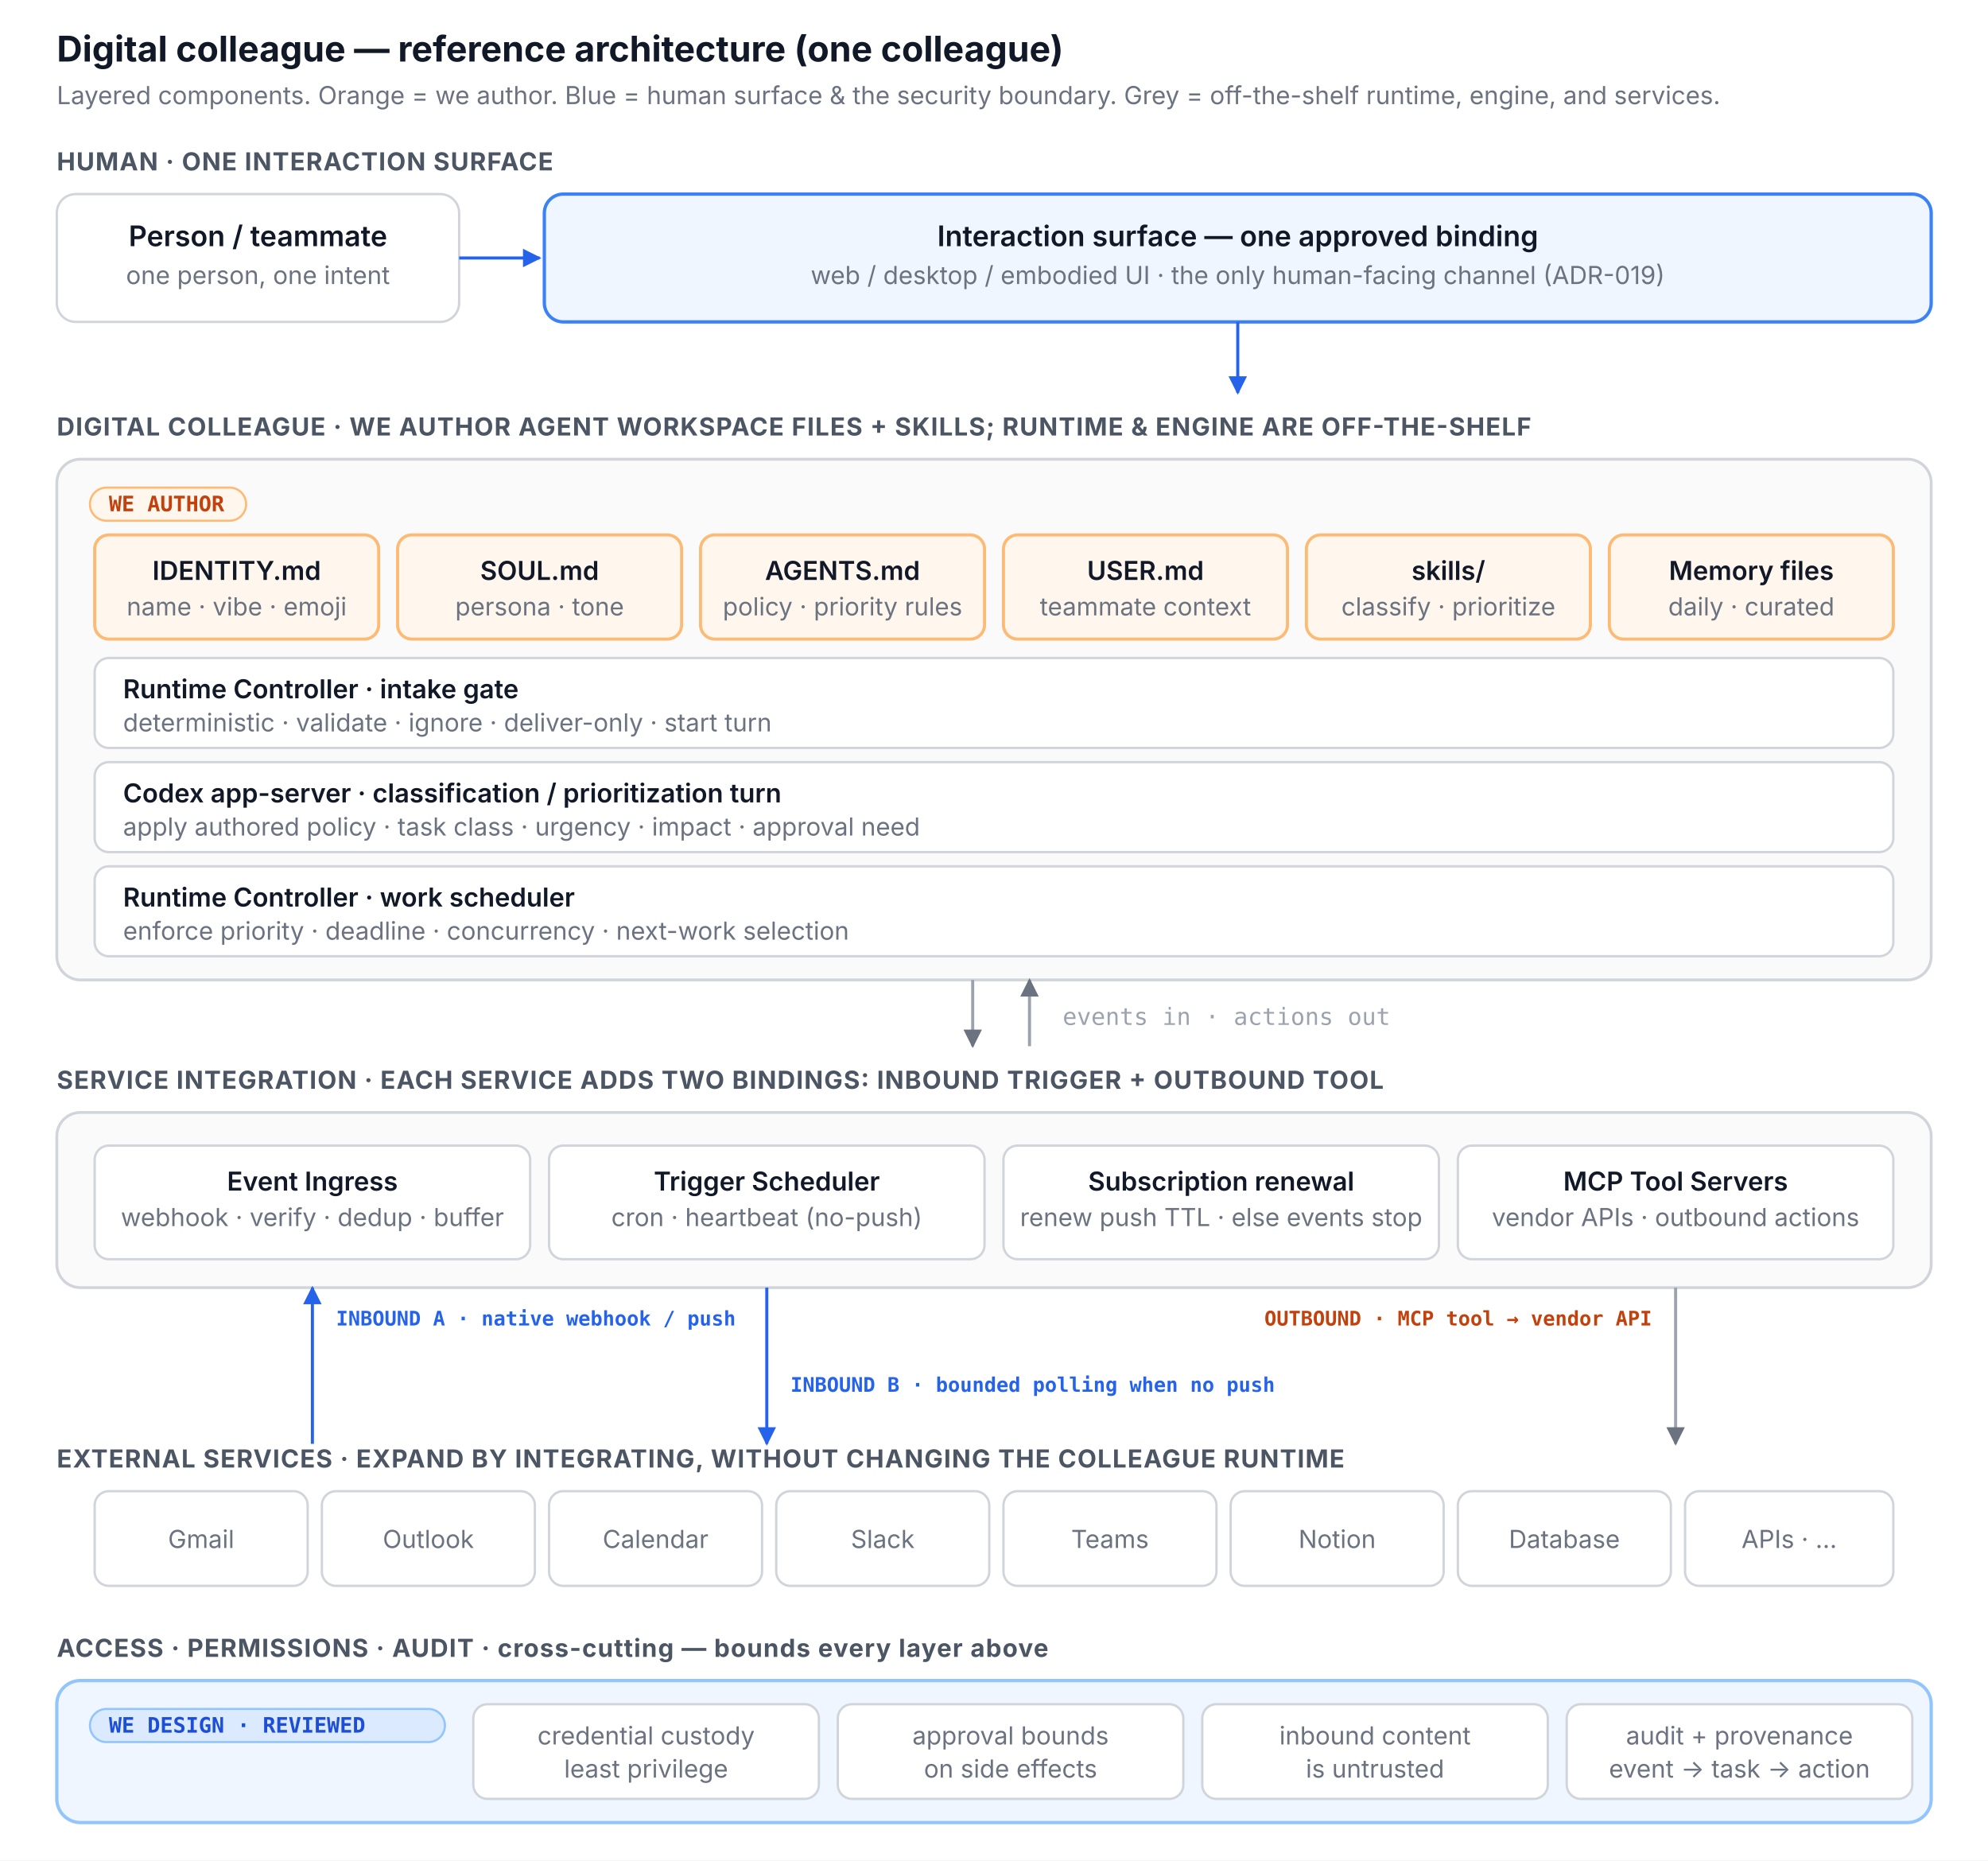
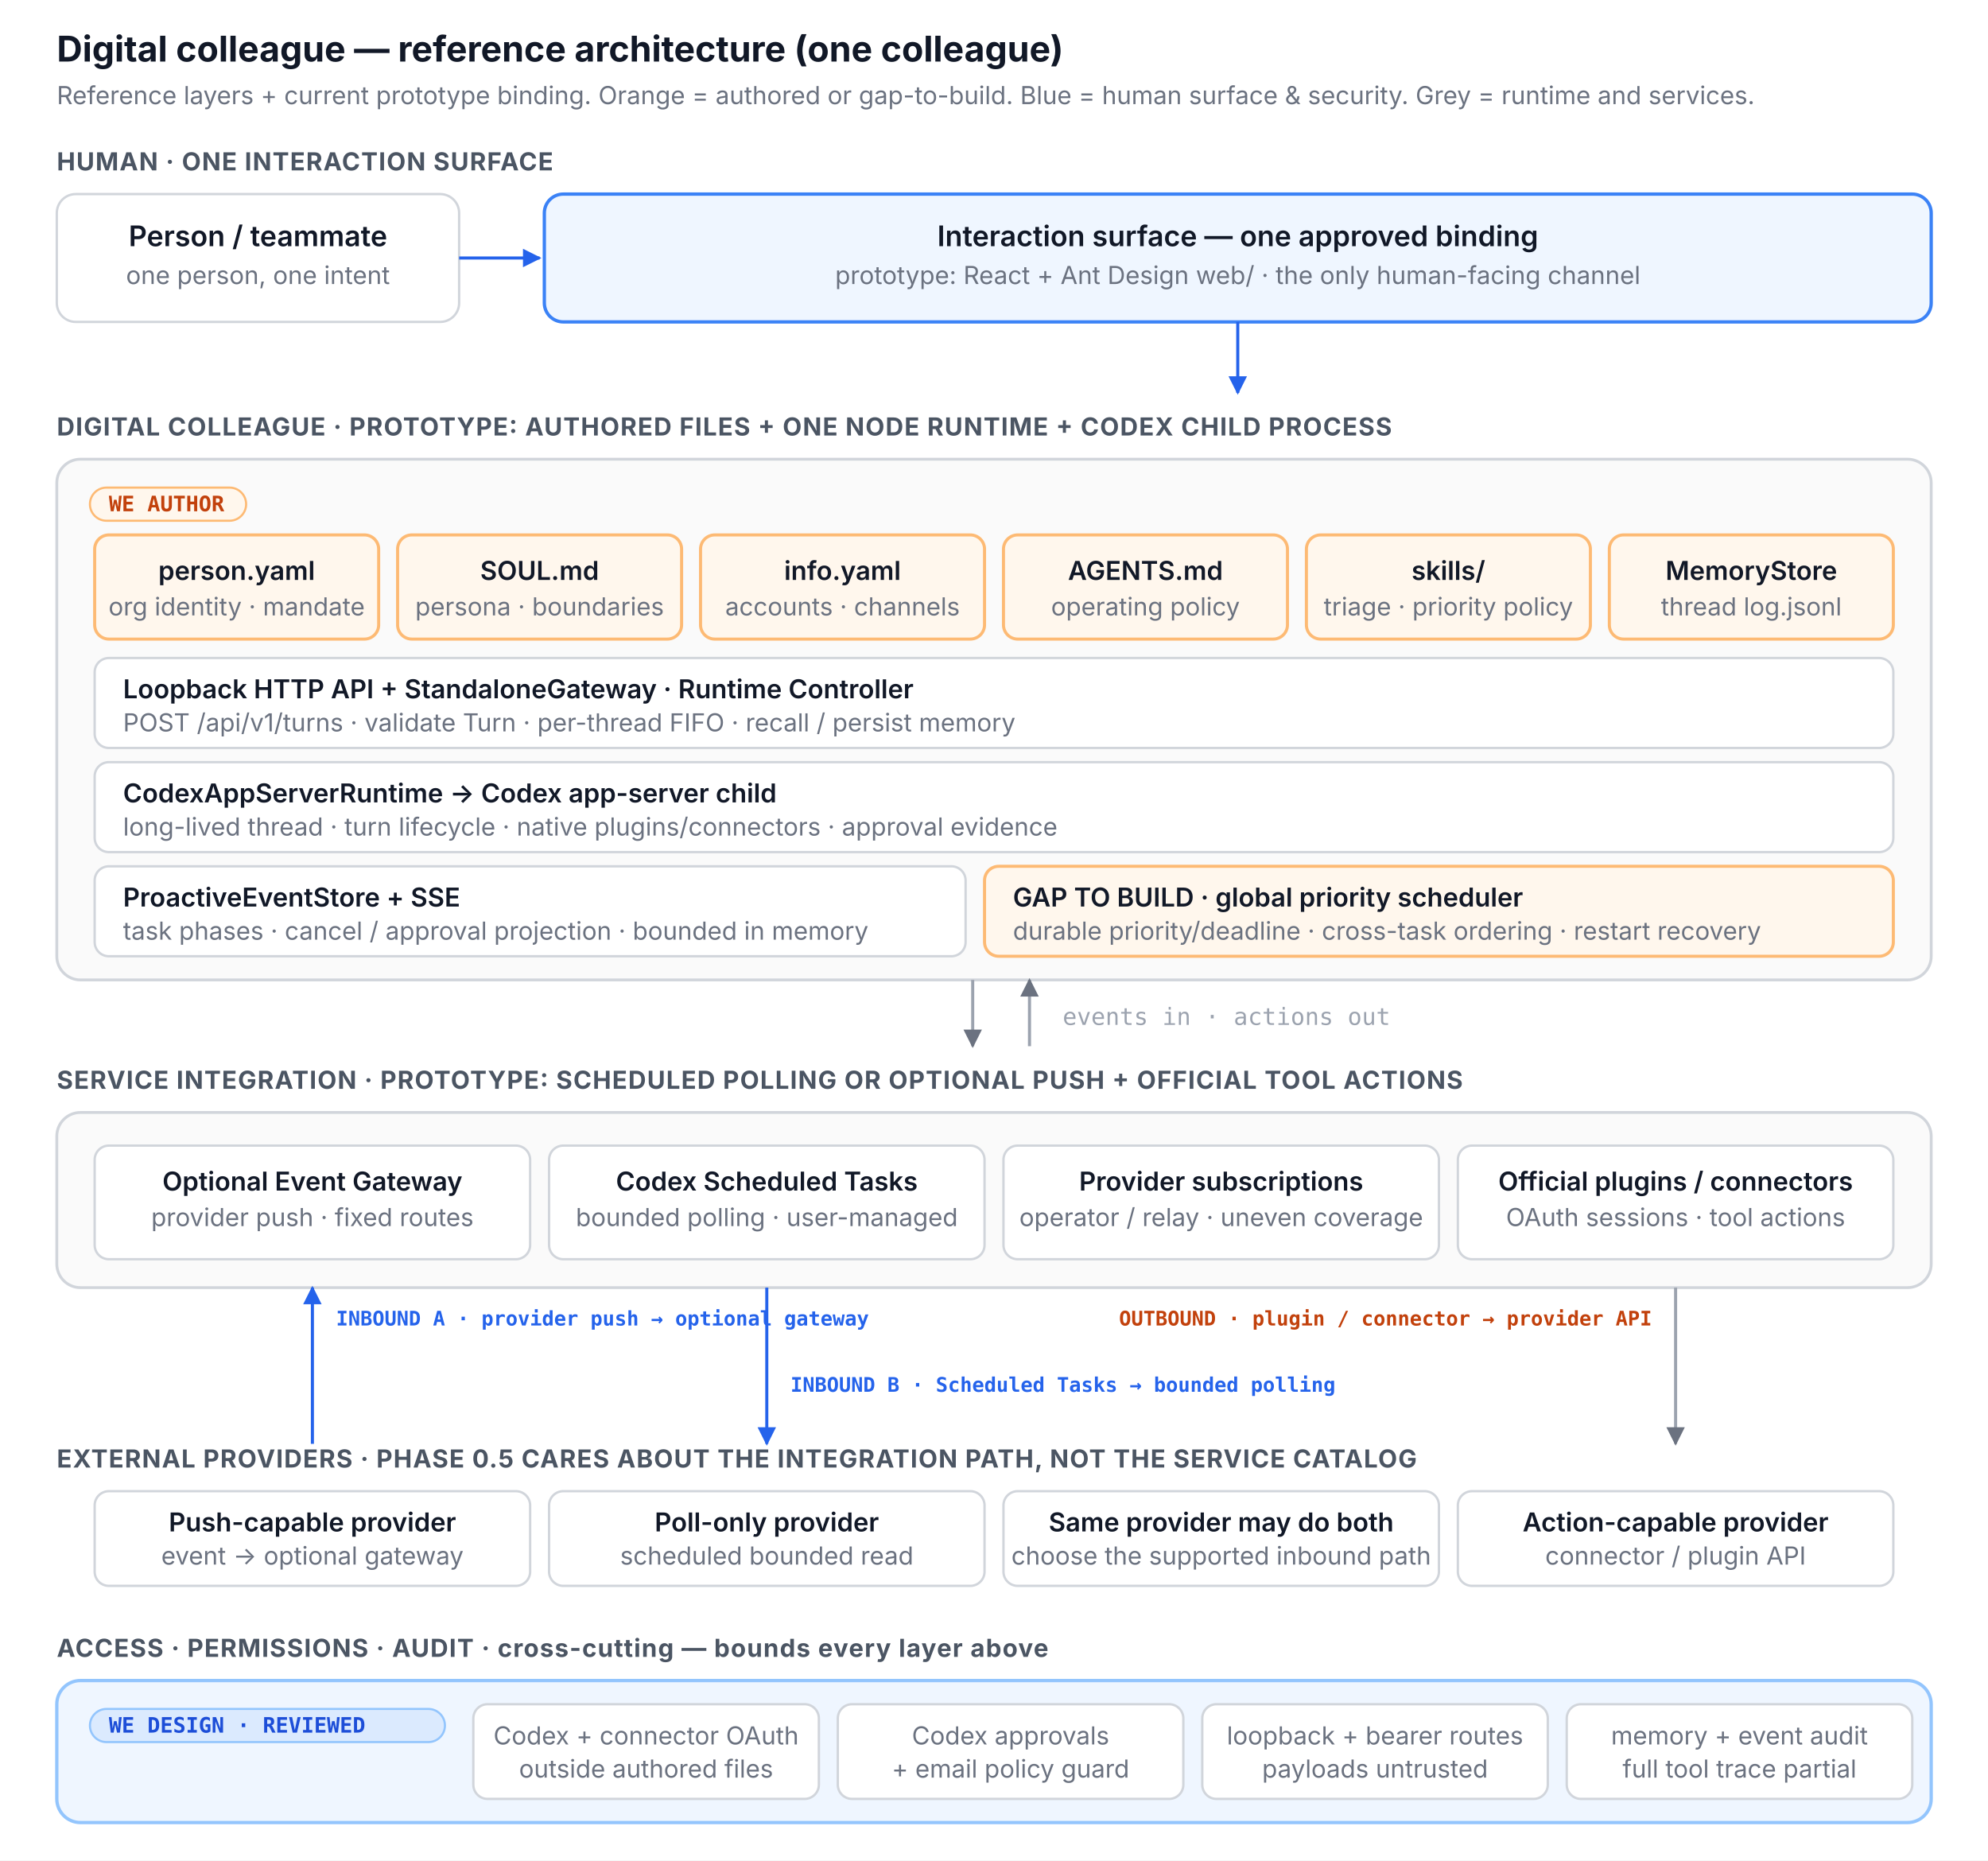
<svg xmlns="http://www.w3.org/2000/svg" viewBox="0 0 840 786" role="img" font-family="ui-sans-serif, system-ui, -apple-system, sans-serif">
  <defs>
    <marker id="arr" viewBox="0 0 10 10" refX="9" refY="5" markerWidth="6" markerHeight="6" orient="auto">
      <path d="M0,0 L10,5 L0,10 z" fill="#6b7280" />
    </marker>
    <marker id="arrB" viewBox="0 0 10 10" refX="9" refY="5" markerWidth="6" markerHeight="6" orient="auto">
      <path d="M0,0 L10,5 L0,10 z" fill="#2563eb" />
    </marker>
  </defs>
  <style>
    .h1 { font-size: 15px; font-weight: 700; fill: #111827; }
    .label { font-size: 12px; font-weight: 600; fill: #111827; }
    .labelS { font-size: 11px; font-weight: 600; fill: #111827; }
    .sub { font-size: 10.5px; fill: #6b7280; }
    .port { font-size: 10px; fill: #9ca3af; font-family: ui-monospace, monospace; }
    .tier { font-size: 10.5px; font-weight: 700; fill: #4b5563; letter-spacing: 0.4px; }
    .own { font-size: 9px; font-weight: 700; fill: #c2410c; font-family: ui-monospace, monospace; }
    .sec { font-size: 9px; font-weight: 700; fill: #1d4ed8; font-family: ui-monospace, monospace; }
    .flowIn { font-size: 8.5px; font-weight: 700; fill: #2563eb; font-family: ui-monospace, monospace; }
    .flowOut { font-size: 8.5px; font-weight: 700; fill: #c2410c; font-family: ui-monospace, monospace; }
    .edge { stroke: #9ca3af; stroke-width: 1.3; fill: none; }
    .edgeB { stroke: #2563eb; stroke-width: 1.3; fill: none; }
    .box { fill: #ffffff; stroke: #d1d5db; stroke-width: 1; }
    .container { fill: #fafafa; stroke: #d1d5db; stroke-width: 1.2; }
    .own1 { fill: #fff7ed; stroke: #fdba74; stroke-width: 1.3; }
    .human { fill: #eff6ff; stroke: #3b82f6; stroke-width: 1.4; }
    .secband { fill: #eff6ff; stroke: #93c5fd; stroke-width: 1.4; }
    .chip { fill: #fff7ed; stroke: #fdba74; stroke-width: 0.9; }
    .chipB { fill: #dbeafe; stroke: #93c5fd; stroke-width: 0.9; }
  </style>
  <rect width="840" height="786" fill="#ffffff" />
  <text x="24" y="26" class="h1">Digital colleague — reference architecture (one colleague)</text>
-   <text x="24" y="44" class="sub">Layered components. Orange = we author. Blue = human surface &amp; the security boundary. Grey = off-the-shelf runtime, engine, and services.</text>
+   <text x="24" y="44" class="sub">Reference layers + current prototype binding. Orange = authored or gap-to-build. Blue = human surface &amp; security. Grey = runtime and services.</text>
  <text x="24" y="72" class="tier">HUMAN · ONE INTERACTION SURFACE</text>
  <rect x="24" y="82" width="170" height="54" rx="8" class="box" />
  <text x="109" y="104" text-anchor="middle" class="label">Person / teammate</text>
  <text x="109" y="120" text-anchor="middle" class="sub">one person, one intent</text>
  <line x1="194" y1="109" x2="228" y2="109" class="edgeB" marker-end="url(#arrB)" />
  <rect x="230" y="82" width="586" height="54" rx="8" class="human" />
  <text x="523" y="104" text-anchor="middle" class="label">Interaction surface — one approved binding</text>
-   <text x="523" y="120" text-anchor="middle" class="sub">web / desktop / embodied UI · the only human-facing channel (ADR-019)</text>
+   <text x="523" y="120" text-anchor="middle" class="sub">prototype: React + Ant Design web/ · the only human-facing channel</text>
  <line x1="523" y1="136" x2="523" y2="166" class="edgeB" marker-end="url(#arrB)" />
-   <text x="24" y="184" class="tier">DIGITAL COLLEAGUE · WE AUTHOR AGENT WORKSPACE FILES + SKILLS; RUNTIME &amp; ENGINE ARE OFF-THE-SHELF</text>
+   <text x="24" y="184" class="tier">DIGITAL COLLEAGUE · PROTOTYPE: AUTHORED FILES + ONE NODE RUNTIME + CODEX CHILD PROCESS</text>
  <rect x="24" y="194" width="792" height="220" rx="10" class="container" />
  <rect x="38" y="206" width="66" height="14" rx="7" class="chip" />
  <text x="46" y="216" class="own">WE AUTHOR</text>
  <rect x="40" y="226" width="120" height="44" rx="6" class="own1" />
-   <text x="100" y="245" text-anchor="middle" class="labelS">IDENTITY.md</text>
-   <text x="100" y="260" text-anchor="middle" class="sub">name · vibe · emoji</text>
+   <text x="100" y="245" text-anchor="middle" class="labelS">person.yaml</text>
+   <text x="100" y="260" text-anchor="middle" class="sub">org identity · mandate</text>
  <rect x="168" y="226" width="120" height="44" rx="6" class="own1" />
  <text x="228" y="245" text-anchor="middle" class="labelS">SOUL.md</text>
-   <text x="228" y="260" text-anchor="middle" class="sub">persona · tone</text>
+   <text x="228" y="260" text-anchor="middle" class="sub">persona · boundaries</text>
  <rect x="296" y="226" width="120" height="44" rx="6" class="own1" />
-   <text x="356" y="245" text-anchor="middle" class="labelS">AGENTS.md</text>
-   <text x="356" y="260" text-anchor="middle" class="sub">policy · priority rules</text>
+   <text x="356" y="245" text-anchor="middle" class="labelS">info.yaml</text>
+   <text x="356" y="260" text-anchor="middle" class="sub">accounts · channels</text>
  <rect x="424" y="226" width="120" height="44" rx="6" class="own1" />
-   <text x="484" y="245" text-anchor="middle" class="labelS">USER.md</text>
-   <text x="484" y="260" text-anchor="middle" class="sub">teammate context</text>
+   <text x="484" y="245" text-anchor="middle" class="labelS">AGENTS.md</text>
+   <text x="484" y="260" text-anchor="middle" class="sub">operating policy</text>
  <rect x="552" y="226" width="120" height="44" rx="6" class="own1" />
  <text x="612" y="245" text-anchor="middle" class="labelS">skills/</text>
-   <text x="612" y="260" text-anchor="middle" class="sub">classify · prioritize</text>
+   <text x="612" y="260" text-anchor="middle" class="sub">triage · priority policy</text>
  <rect x="680" y="226" width="120" height="44" rx="6" class="own1" />
-   <text x="740" y="245" text-anchor="middle" class="labelS">Memory files</text>
-   <text x="740" y="260" text-anchor="middle" class="sub">daily · curated</text>
+   <text x="740" y="245" text-anchor="middle" class="labelS">MemoryStore</text>
+   <text x="740" y="260" text-anchor="middle" class="sub">thread log.jsonl</text>
  <rect x="40" y="278" width="760" height="38" rx="6" class="box" />
-   <text x="52" y="295" class="labelS">Runtime Controller · intake gate</text>
-   <text x="52" y="309" class="sub">deterministic · validate · ignore · deliver-only · start turn</text>
+   <text x="52" y="295" class="labelS">Loopback HTTP API + StandaloneGateway · Runtime Controller</text>
+   <text x="52" y="309" class="sub">POST /api/v1/turns · validate Turn · per-thread FIFO · recall / persist memory</text>
  <rect x="40" y="322" width="760" height="38" rx="6" class="box" />
-   <text x="52" y="339" class="labelS">Codex app-server · classification / prioritization turn</text>
-   <text x="52" y="353" class="sub">apply authored policy · task class · urgency · impact · approval need</text>
-   <rect x="40" y="366" width="760" height="38" rx="6" class="box" />
-   <text x="52" y="383" class="labelS">Runtime Controller · work scheduler</text>
-   <text x="52" y="397" class="sub">enforce priority · deadline · concurrency · next-work selection</text>
+   <text x="52" y="339" class="labelS">CodexAppServerRuntime → Codex app-server child</text>
+   <text x="52" y="353" class="sub">long-lived thread · turn lifecycle · native plugins/connectors · approval evidence</text>
+   <rect x="40" y="366" width="368" height="38" rx="6" class="box" />
+   <text x="52" y="383" class="labelS">ProactiveEventStore + SSE</text>
+   <text x="52" y="397" class="sub">task phases · cancel / approval projection · bounded in memory</text>
+   <rect x="416" y="366" width="384" height="38" rx="6" class="own1" />
+   <text x="428" y="383" class="labelS">GAP TO BUILD · global priority scheduler</text>
+   <text x="428" y="397" class="sub">durable priority/deadline · cross-task ordering · restart recovery</text>
  <line x1="411" y1="414" x2="411" y2="442" class="edge" marker-end="url(#arr)" />
  <line x1="435" y1="442" x2="435" y2="414" class="edge" marker-end="url(#arr)" />
  <text x="449" y="433" class="port">events in · actions out</text>
-   <text x="24" y="460" class="tier">SERVICE INTEGRATION · EACH SERVICE ADDS TWO BINDINGS: INBOUND TRIGGER + OUTBOUND TOOL</text>
+   <text x="24" y="460" class="tier">SERVICE INTEGRATION · PROTOTYPE: SCHEDULED POLLING OR OPTIONAL PUSH + OFFICIAL TOOL ACTIONS</text>
  <rect x="24" y="470" width="792" height="74" rx="10" class="container" />
  <rect x="40" y="484" width="184" height="48" rx="6" class="box" />
-   <text x="132" y="503" text-anchor="middle" class="labelS">Event Ingress</text>
-   <text x="132" y="518" text-anchor="middle" class="sub">webhook · verify · dedup · buffer</text>
+   <text x="132" y="503" text-anchor="middle" class="labelS">Optional Event Gateway</text>
+   <text x="132" y="518" text-anchor="middle" class="sub">provider push · fixed routes</text>
  <rect x="232" y="484" width="184" height="48" rx="6" class="box" />
-   <text x="324" y="503" text-anchor="middle" class="labelS">Trigger Scheduler</text>
-   <text x="324" y="518" text-anchor="middle" class="sub">cron · heartbeat (no-push)</text>
+   <text x="324" y="503" text-anchor="middle" class="labelS">Codex Scheduled Tasks</text>
+   <text x="324" y="518" text-anchor="middle" class="sub">bounded polling · user-managed</text>
  <rect x="424" y="484" width="184" height="48" rx="6" class="box" />
-   <text x="516" y="503" text-anchor="middle" class="labelS">Subscription renewal</text>
-   <text x="516" y="518" text-anchor="middle" class="sub">renew push TTL · else events stop</text>
+   <text x="516" y="503" text-anchor="middle" class="labelS">Provider subscriptions</text>
+   <text x="516" y="518" text-anchor="middle" class="sub">operator / relay · uneven coverage</text>
  <rect x="616" y="484" width="184" height="48" rx="6" class="box" />
-   <text x="708" y="503" text-anchor="middle" class="labelS">MCP Tool Servers</text>
-   <text x="708" y="518" text-anchor="middle" class="sub">vendor APIs · outbound actions</text>
+   <text x="708" y="503" text-anchor="middle" class="labelS">Official plugins / connectors</text>
+   <text x="708" y="518" text-anchor="middle" class="sub">OAuth sessions · tool actions</text>
  <line x1="132" y1="610" x2="132" y2="544" class="edgeB" marker-end="url(#arrB)" />
-   <text x="142" y="560" class="flowIn">INBOUND A · native webhook / push</text>
+   <text x="142" y="560" class="flowIn">INBOUND A · provider push → optional gateway</text>
  <line x1="324" y1="544" x2="324" y2="610" class="edgeB" marker-end="url(#arrB)" />
-   <text x="334" y="588" class="flowIn">INBOUND B · bounded polling when no push</text>
+   <text x="334" y="588" class="flowIn">INBOUND B · Scheduled Tasks → bounded polling</text>
  <line x1="708" y1="544" x2="708" y2="610" class="edge" marker-end="url(#arr)" />
-   <text x="698" y="560" text-anchor="end" class="flowOut">OUTBOUND · MCP tool → vendor API</text>
-   <text x="24" y="620" class="tier">EXTERNAL SERVICES · EXPAND BY INTEGRATING, WITHOUT CHANGING THE COLLEAGUE RUNTIME</text>
-   <rect x="40" y="630" width="90" height="40" rx="6" class="box" />
-   <text x="85" y="654" text-anchor="middle" class="sub">Gmail</text>
-   <rect x="136" y="630" width="90" height="40" rx="6" class="box" />
-   <text x="181" y="654" text-anchor="middle" class="sub">Outlook</text>
-   <rect x="232" y="630" width="90" height="40" rx="6" class="box" />
-   <text x="277" y="654" text-anchor="middle" class="sub">Calendar</text>
-   <rect x="328" y="630" width="90" height="40" rx="6" class="box" />
-   <text x="373" y="654" text-anchor="middle" class="sub">Slack</text>
-   <rect x="424" y="630" width="90" height="40" rx="6" class="box" />
-   <text x="469" y="654" text-anchor="middle" class="sub">Teams</text>
-   <rect x="520" y="630" width="90" height="40" rx="6" class="box" />
-   <text x="565" y="654" text-anchor="middle" class="sub">Notion</text>
-   <rect x="616" y="630" width="90" height="40" rx="6" class="box" />
-   <text x="661" y="654" text-anchor="middle" class="sub">Database</text>
-   <rect x="712" y="630" width="88" height="40" rx="6" class="box" />
-   <text x="756" y="654" text-anchor="middle" class="sub">APIs · …</text>
+   <text x="698" y="560" text-anchor="end" class="flowOut">OUTBOUND · plugin / connector → provider API</text>
+   <text x="24" y="620" class="tier">EXTERNAL PROVIDERS · PHASE 0.5 CARES ABOUT THE INTEGRATION PATH, NOT THE SERVICE CATALOG</text>
+   <rect x="40" y="630" width="184" height="40" rx="6" class="box" />
+   <text x="132" y="647" text-anchor="middle" class="labelS">Push-capable provider</text>
+   <text x="132" y="661" text-anchor="middle" class="sub">event → optional gateway</text>
+   <rect x="232" y="630" width="184" height="40" rx="6" class="box" />
+   <text x="324" y="647" text-anchor="middle" class="labelS">Poll-only provider</text>
+   <text x="324" y="661" text-anchor="middle" class="sub">scheduled bounded read</text>
+   <rect x="424" y="630" width="184" height="40" rx="6" class="box" />
+   <text x="516" y="647" text-anchor="middle" class="labelS">Same provider may do both</text>
+   <text x="516" y="661" text-anchor="middle" class="sub">choose the supported inbound path</text>
+   <rect x="616" y="630" width="184" height="40" rx="6" class="box" />
+   <text x="708" y="647" text-anchor="middle" class="labelS">Action-capable provider</text>
+   <text x="708" y="661" text-anchor="middle" class="sub">connector / plugin API</text>
  <text x="24" y="700" class="tier">ACCESS · PERMISSIONS · AUDIT · cross-cutting — bounds every layer above</text>
  <rect x="24" y="710" width="792" height="60" rx="10" class="secband" />
  <rect x="38" y="722" width="150" height="14" rx="7" class="chipB" />
  <text x="46" y="732" class="sec">WE DESIGN · REVIEWED</text>
  <rect x="200" y="720" width="146" height="40" rx="6" class="box" />
-   <text x="273" y="737" text-anchor="middle" class="sub">credential custody</text>
-   <text x="273" y="751" text-anchor="middle" class="sub">least privilege</text>
+   <text x="273" y="737" text-anchor="middle" class="sub">Codex + connector OAuth</text>
+   <text x="273" y="751" text-anchor="middle" class="sub">outside authored files</text>
  <rect x="354" y="720" width="146" height="40" rx="6" class="box" />
-   <text x="427" y="737" text-anchor="middle" class="sub">approval bounds</text>
-   <text x="427" y="751" text-anchor="middle" class="sub">on side effects</text>
+   <text x="427" y="737" text-anchor="middle" class="sub">Codex approvals</text>
+   <text x="427" y="751" text-anchor="middle" class="sub">+ email policy guard</text>
  <rect x="508" y="720" width="146" height="40" rx="6" class="box" />
-   <text x="581" y="737" text-anchor="middle" class="sub">inbound content</text>
-   <text x="581" y="751" text-anchor="middle" class="sub">is untrusted</text>
+   <text x="581" y="737" text-anchor="middle" class="sub">loopback + bearer routes</text>
+   <text x="581" y="751" text-anchor="middle" class="sub">payloads untrusted</text>
  <rect x="662" y="720" width="146" height="40" rx="6" class="box" />
-   <text x="735" y="737" text-anchor="middle" class="sub">audit + provenance</text>
-   <text x="735" y="751" text-anchor="middle" class="sub">event → task → action</text>
+   <text x="735" y="737" text-anchor="middle" class="sub">memory + event audit</text>
+   <text x="735" y="751" text-anchor="middle" class="sub">full tool trace partial</text>
</svg>
